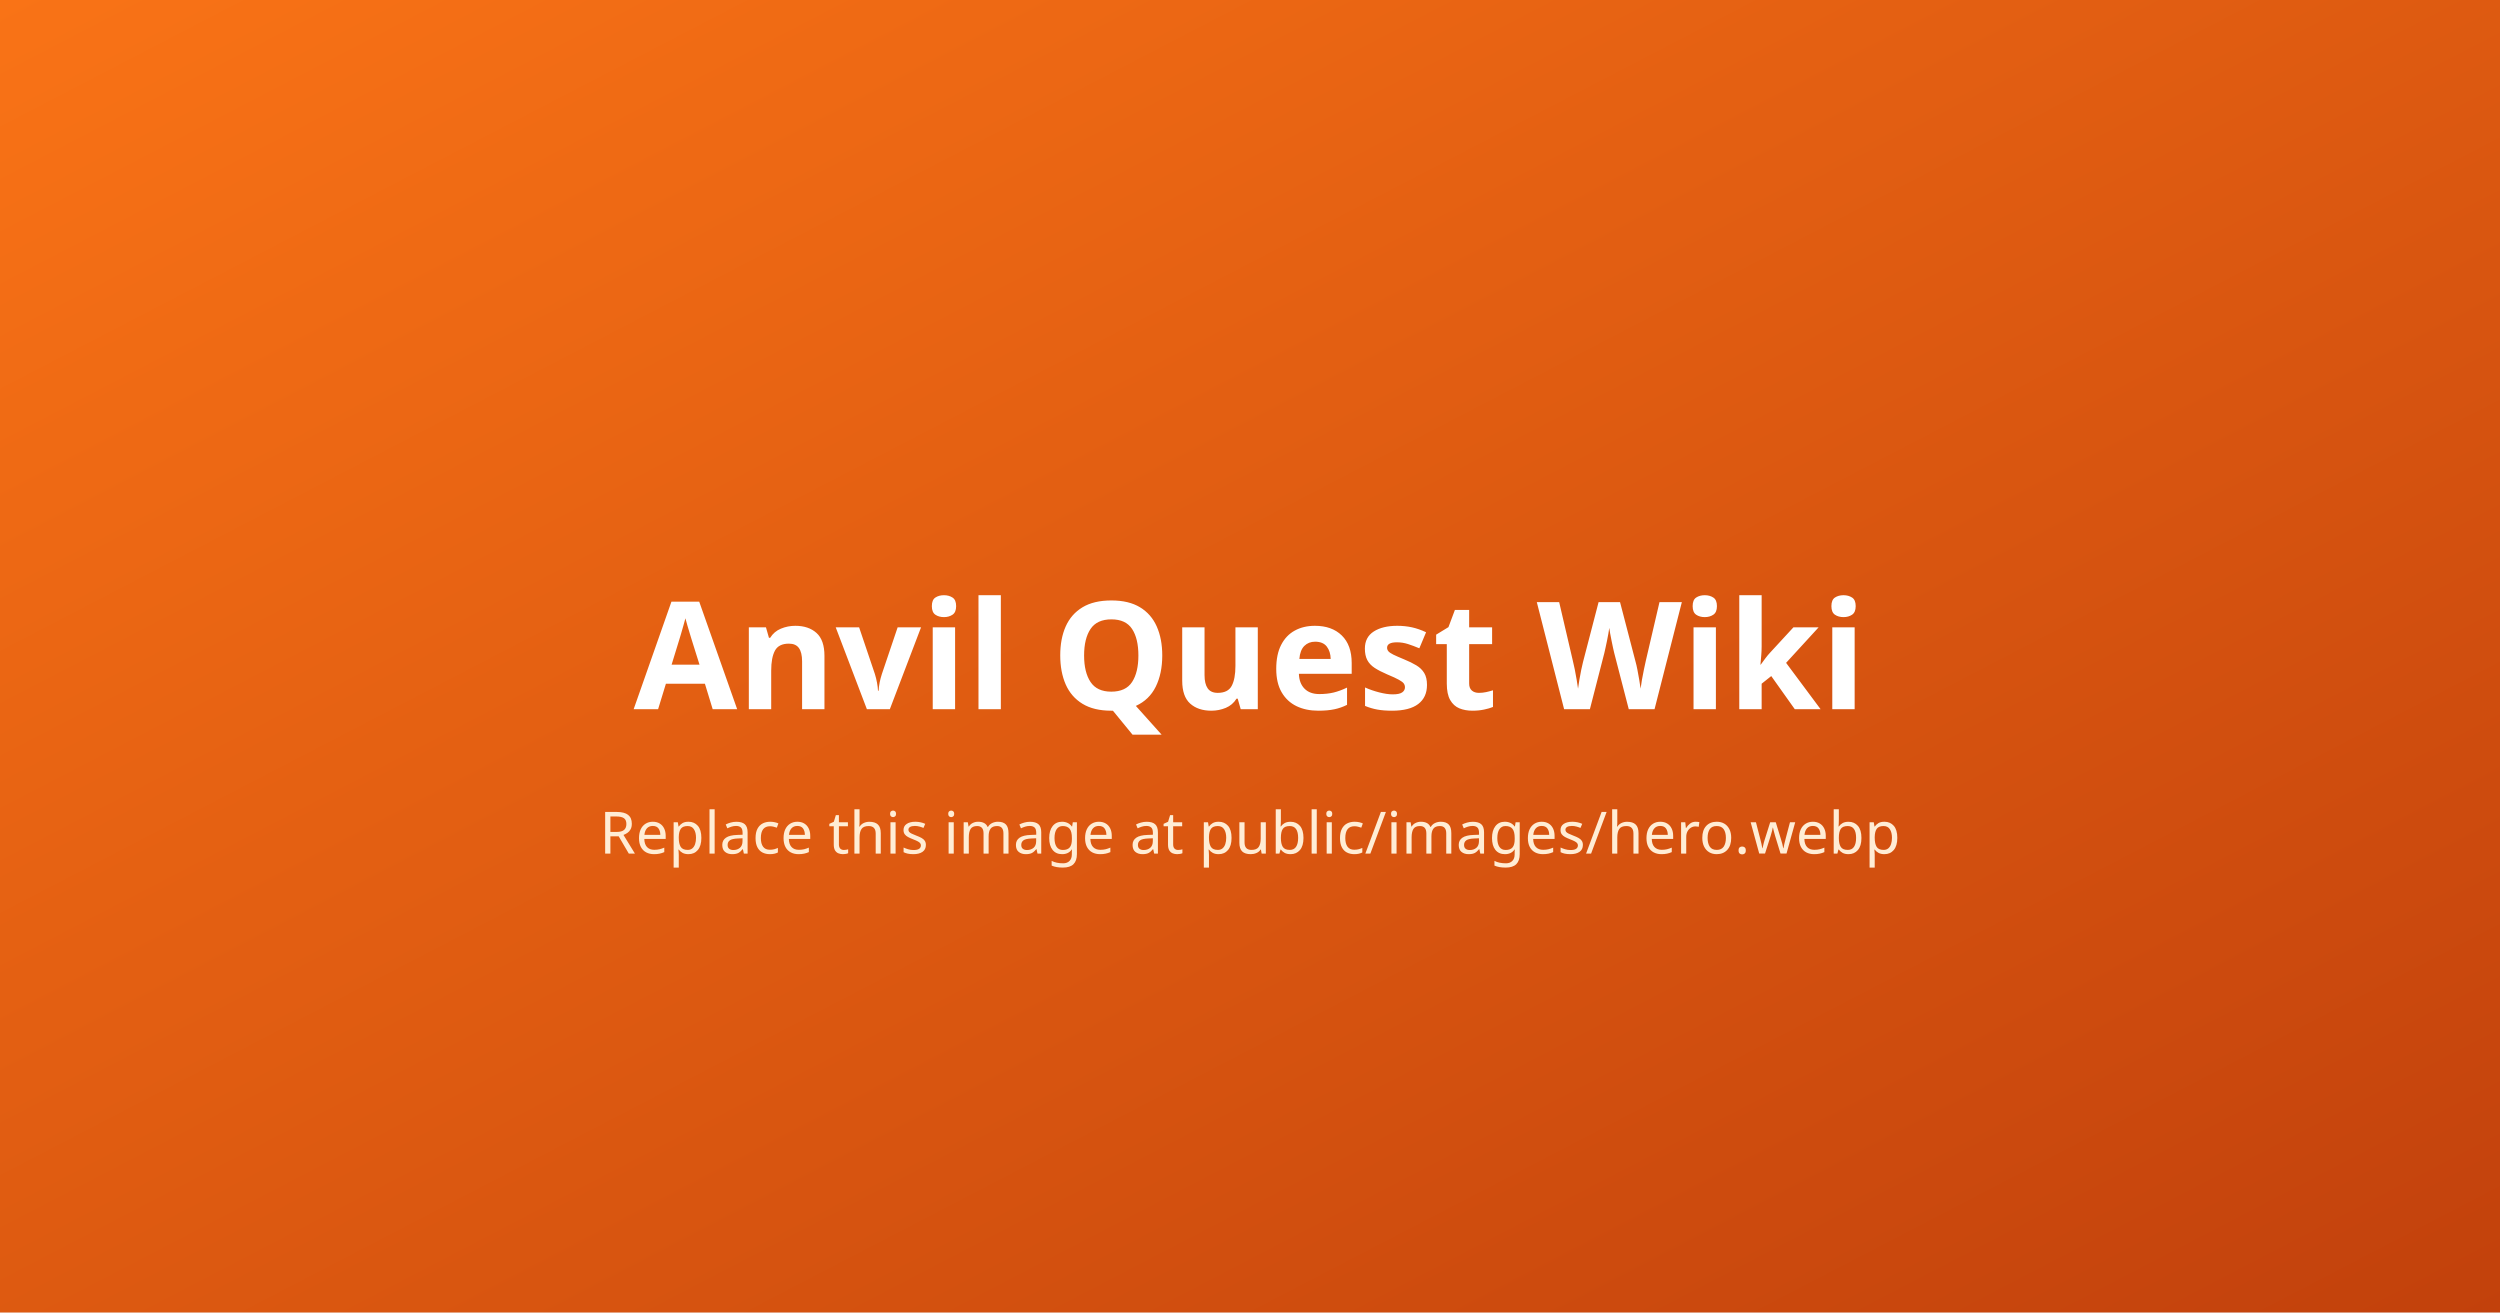
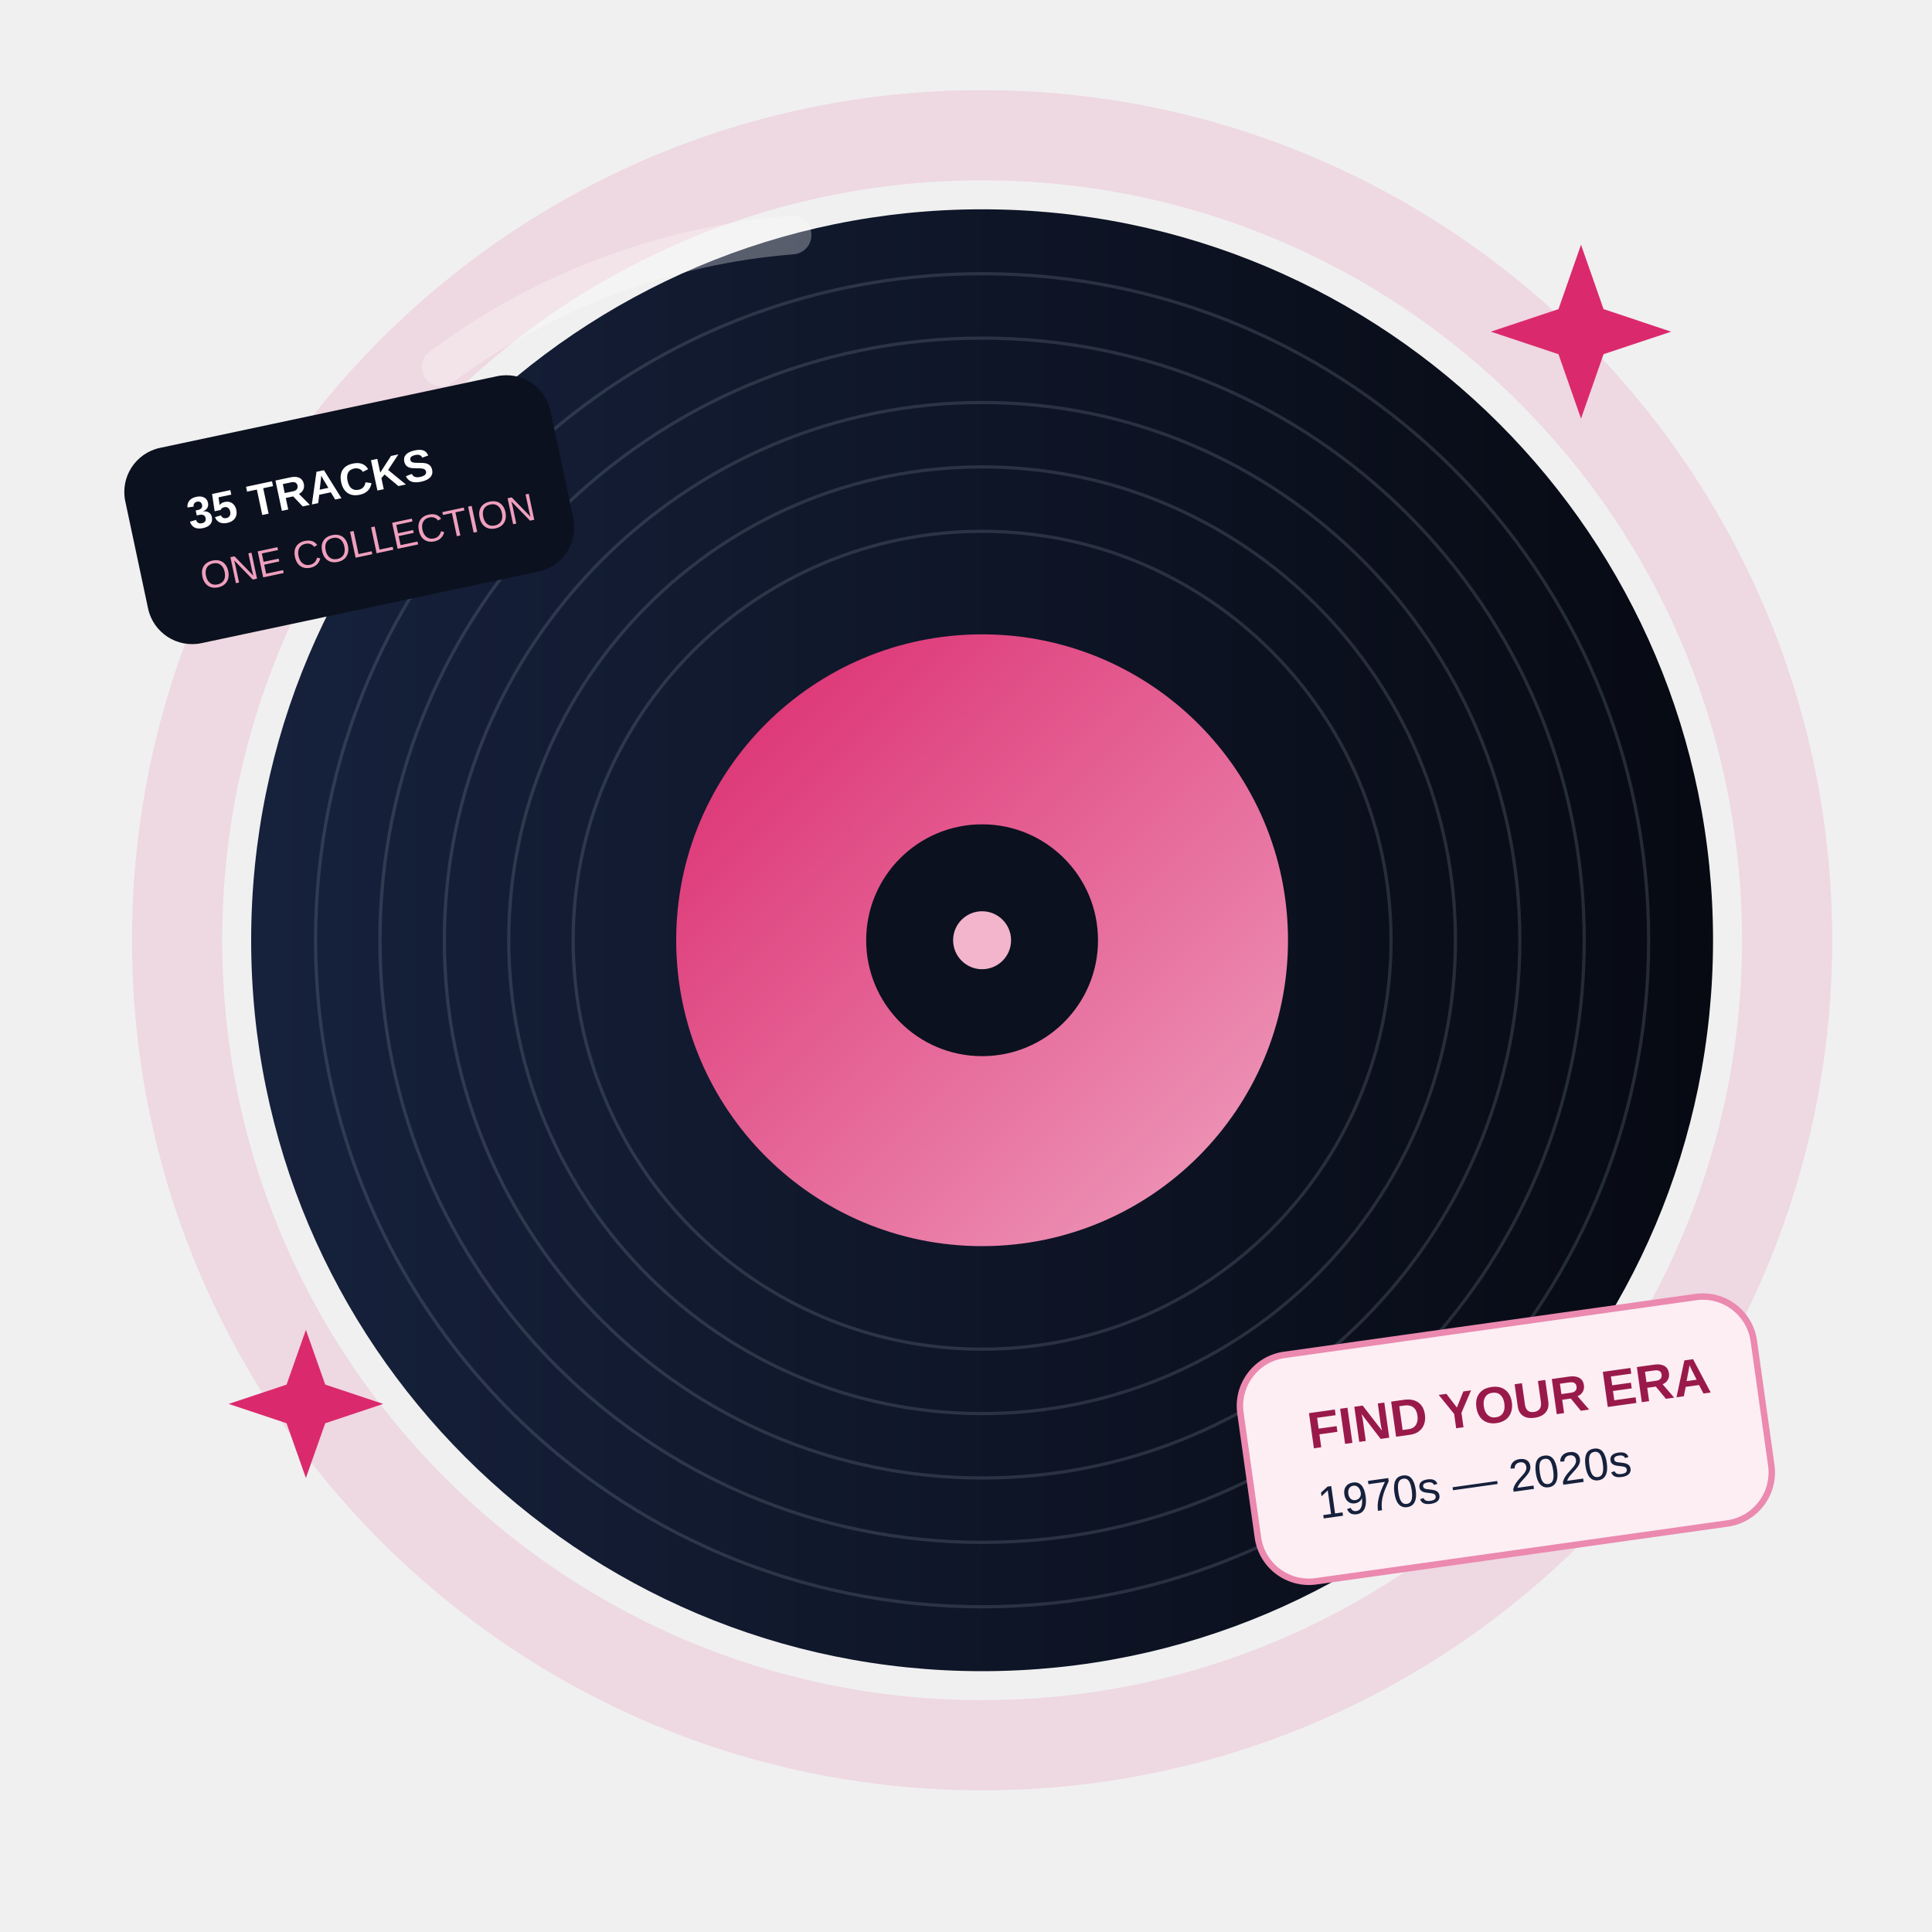
- <svg xmlns="http://www.w3.org/2000/svg" viewBox="0 0 1200 630" width="1200" height="630">
+ <svg xmlns="http://www.w3.org/2000/svg" width="600" height="600" viewBox="0 0 600 600" role="img" aria-label="Original abstract vinyl illustration">
  <defs>
-     <linearGradient id="g" x1="0" y1="0" x2="1" y2="1">
-       <stop offset="0%" stop-color="#f97316" />
-       <stop offset="100%" stop-color="#c2410c" />
+     <linearGradient id="ring" x1="0" y1="0" x2="1" y2="1">
+       <stop stop-color="hsl(337,71%,51%)" />
+       <stop offset="1" stop-color="hsl(337,71%,78%)" />
+     </linearGradient>
+     <linearGradient id="disc">
+       <stop stop-color="hsl(222,47%,16%)" />
+       <stop offset="1" stop-color="hsl(222,47%,5%)" />
    </linearGradient>
  </defs>
-   <rect width="1200" height="630" fill="url(#g)" />
-   <text x="600" y="315" font-family="system-ui, sans-serif" font-size="72" font-weight="bold" fill="#fff" text-anchor="middle" dominant-baseline="middle">Anvil Quest Wiki</text>
-   <text x="600" y="400" font-family="system-ui, sans-serif" font-size="28" fill="#ffedd5" text-anchor="middle" dominant-baseline="middle">Replace this image at public/images/hero.webp</text>
+   <circle cx="305" cy="292" r="250" fill="none" stroke="hsl(337,71%,51%)" stroke-opacity=".12" stroke-width="28" />
+   <circle cx="305" cy="292" r="227" fill="url(#disc)" />
+   <g fill="none" stroke="hsl(222,15%,70%)" stroke-opacity=".19">
+     <circle cx="305" cy="292" r="207" />
+     <circle cx="305" cy="292" r="187" />
+     <circle cx="305" cy="292" r="167" />
+     <circle cx="305" cy="292" r="147" />
+     <circle cx="305" cy="292" r="127" />
+   </g>
+   <circle cx="305" cy="292" r="95" fill="url(#ring)" />
+   <circle cx="305" cy="292" r="36" fill="hsl(222,47%,8%)" />
+   <circle cx="305" cy="292" r="9" fill="hsl(337,71%,83%)" />
+   <path d="M137 114a210 210 0 0 1 109-41" fill="none" stroke="white" stroke-opacity=".3" stroke-width="12" stroke-linecap="round" />
+   <g fill="hsl(337,71%,51%)">
+     <path d="m491 76 7 20 21 7-21 7-7 20-7-20-21-7 21-7Z" />
+     <path d="m95 413 6 17 18 6-18 6-6 17-6-17-18-6 18-6Z" />
+   </g>
+   <g transform="translate(383 423) rotate(-8)">
+     <rect width="161" height="71" rx="16" fill="hsl(337,71%,96%)" stroke="hsl(337,71%,73%)" stroke-width="2" />
+     <text x="20" y="30" font-family="Arial,sans-serif" font-weight="bold" font-size="16" fill="hsl(337,71%,35%)">FIND YOUR ERA</text>
+     <text x="20" y="52" font-family="Arial,sans-serif" font-size="14" fill="hsl(222,47%,16%)">1970s — 2020s</text>
+   </g>
+   <g transform="translate(36 142) rotate(-12)">
+     <rect width="135" height="62" rx="14" fill="hsl(222,47%,8%)" />
+     <text x="18" y="27" font-family="Arial,sans-serif" font-size="14" font-weight="bold" fill="white">35 TRACKS</text>
+     <text x="18" y="46" font-family="Arial,sans-serif" font-size="12" fill="hsl(337,71%,78%)">ONE COLLECTION</text>
+   </g>
</svg>
